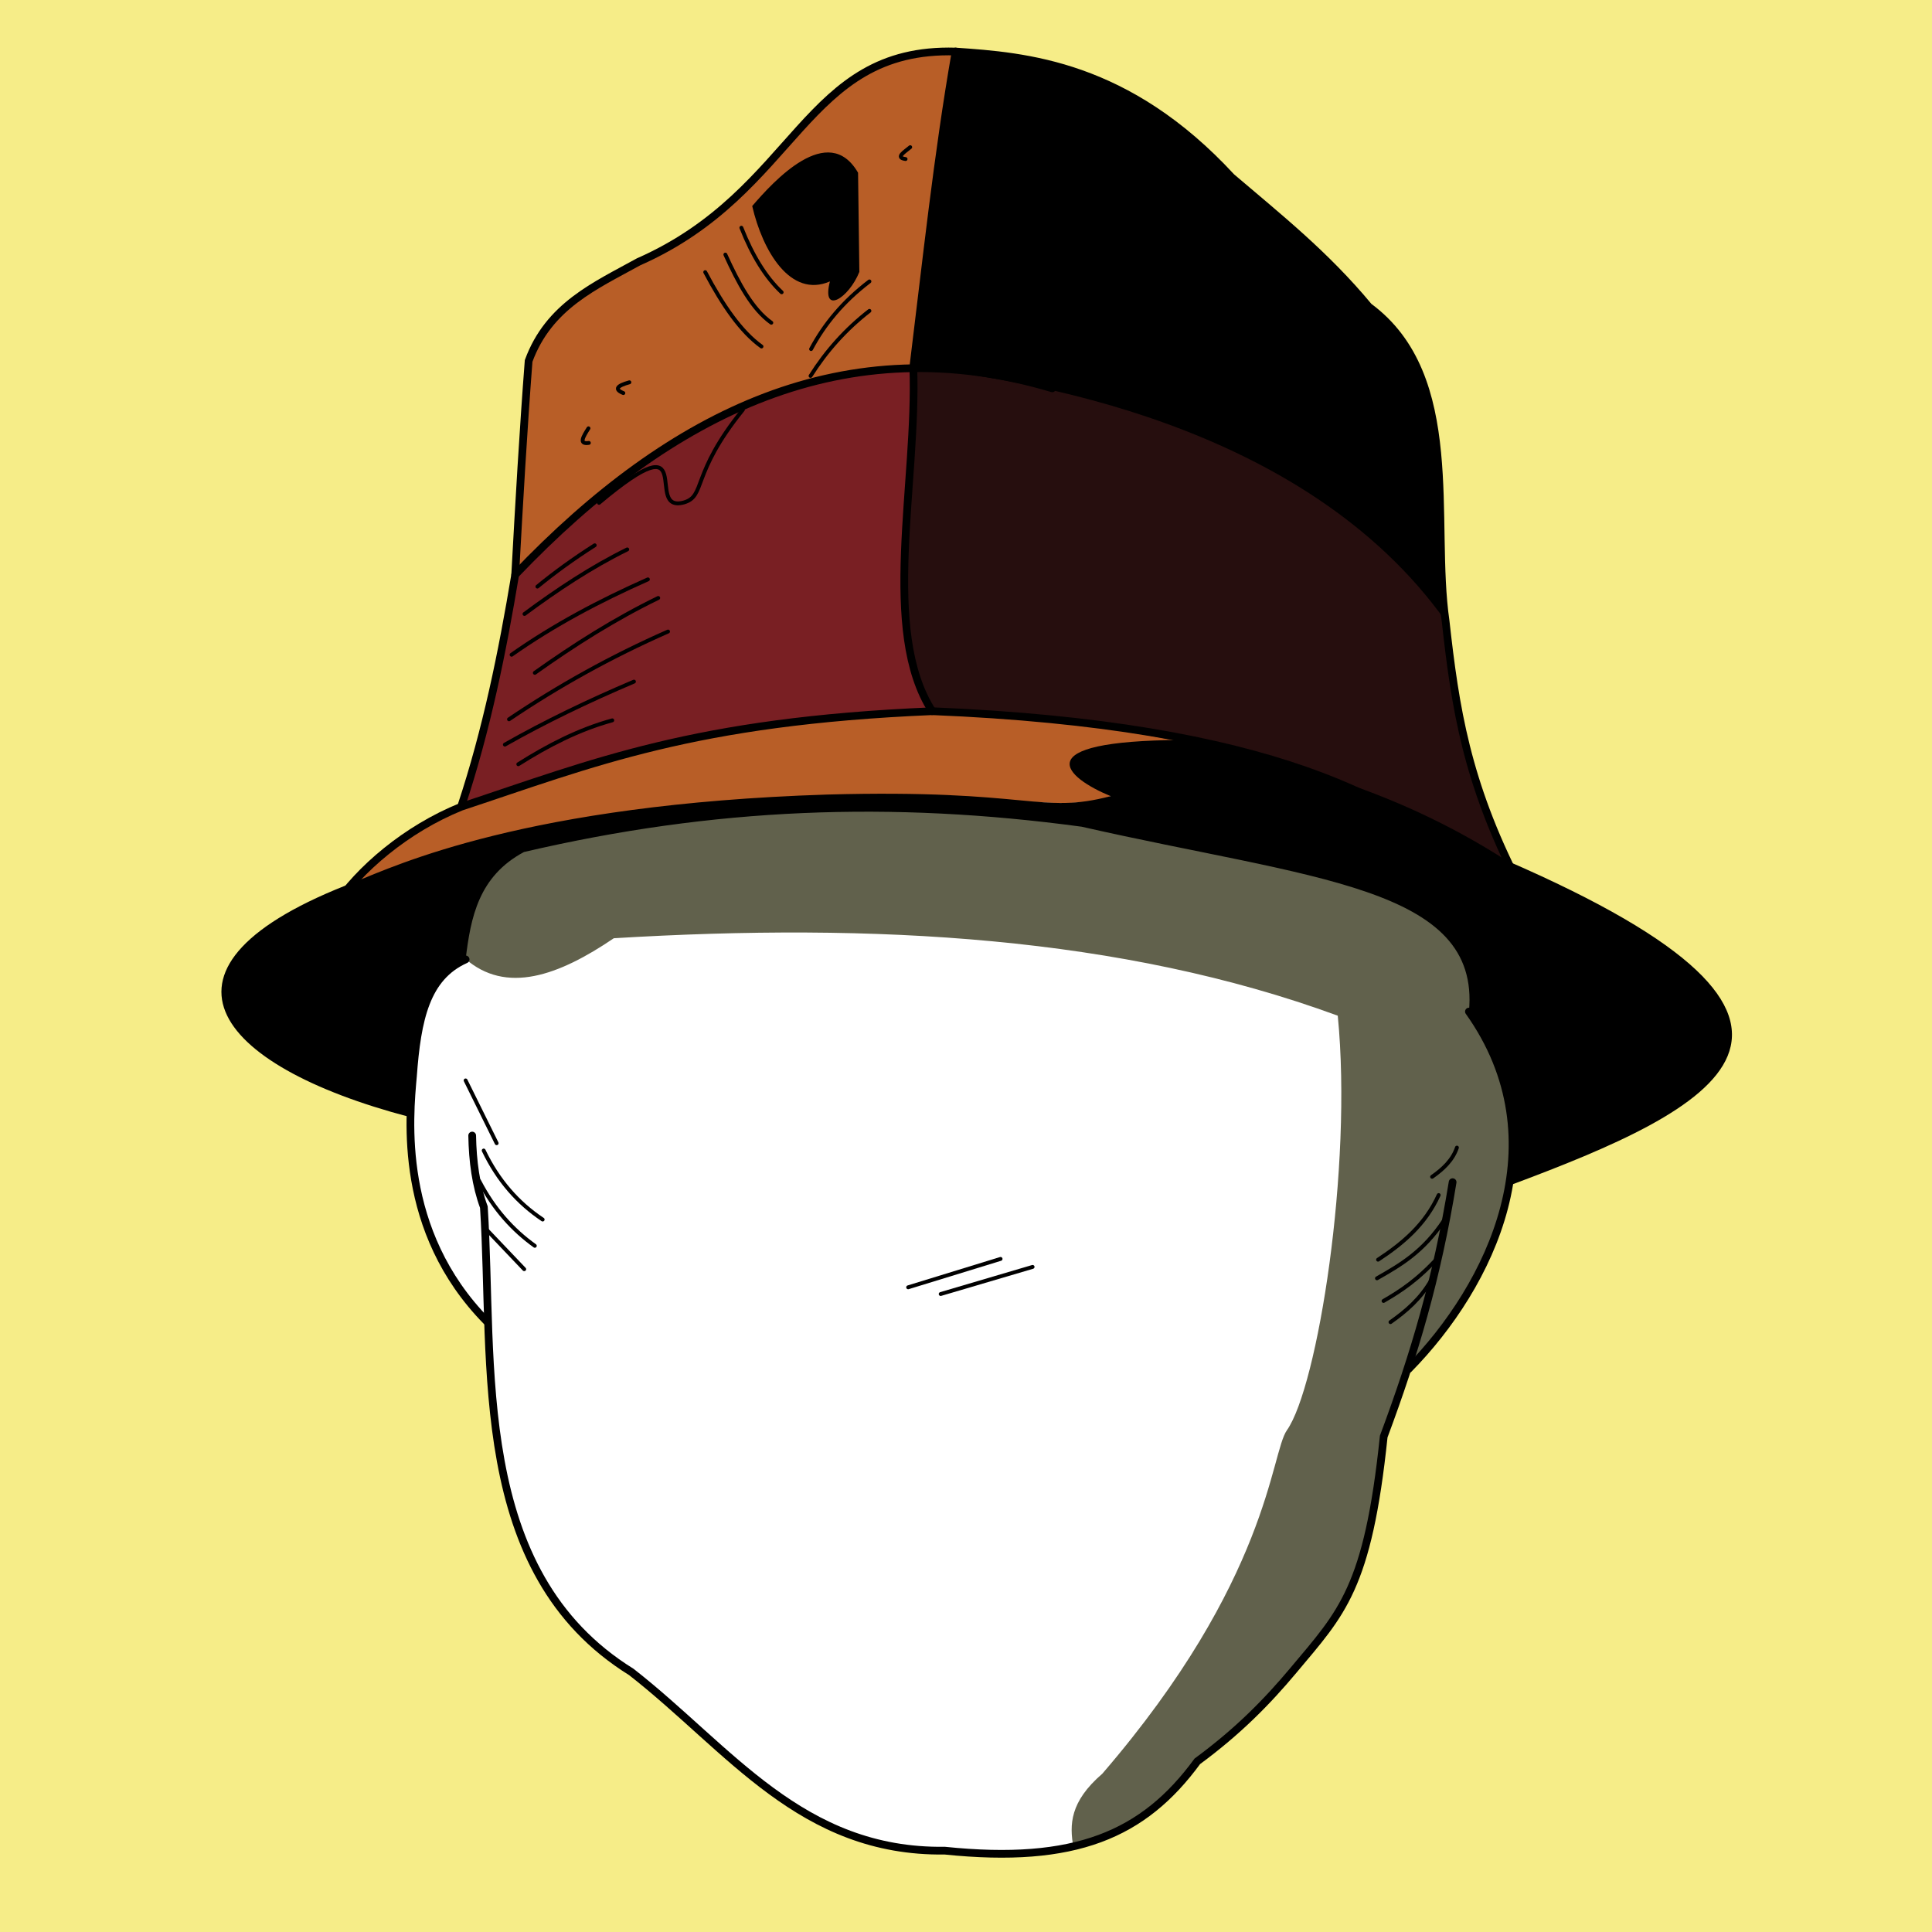
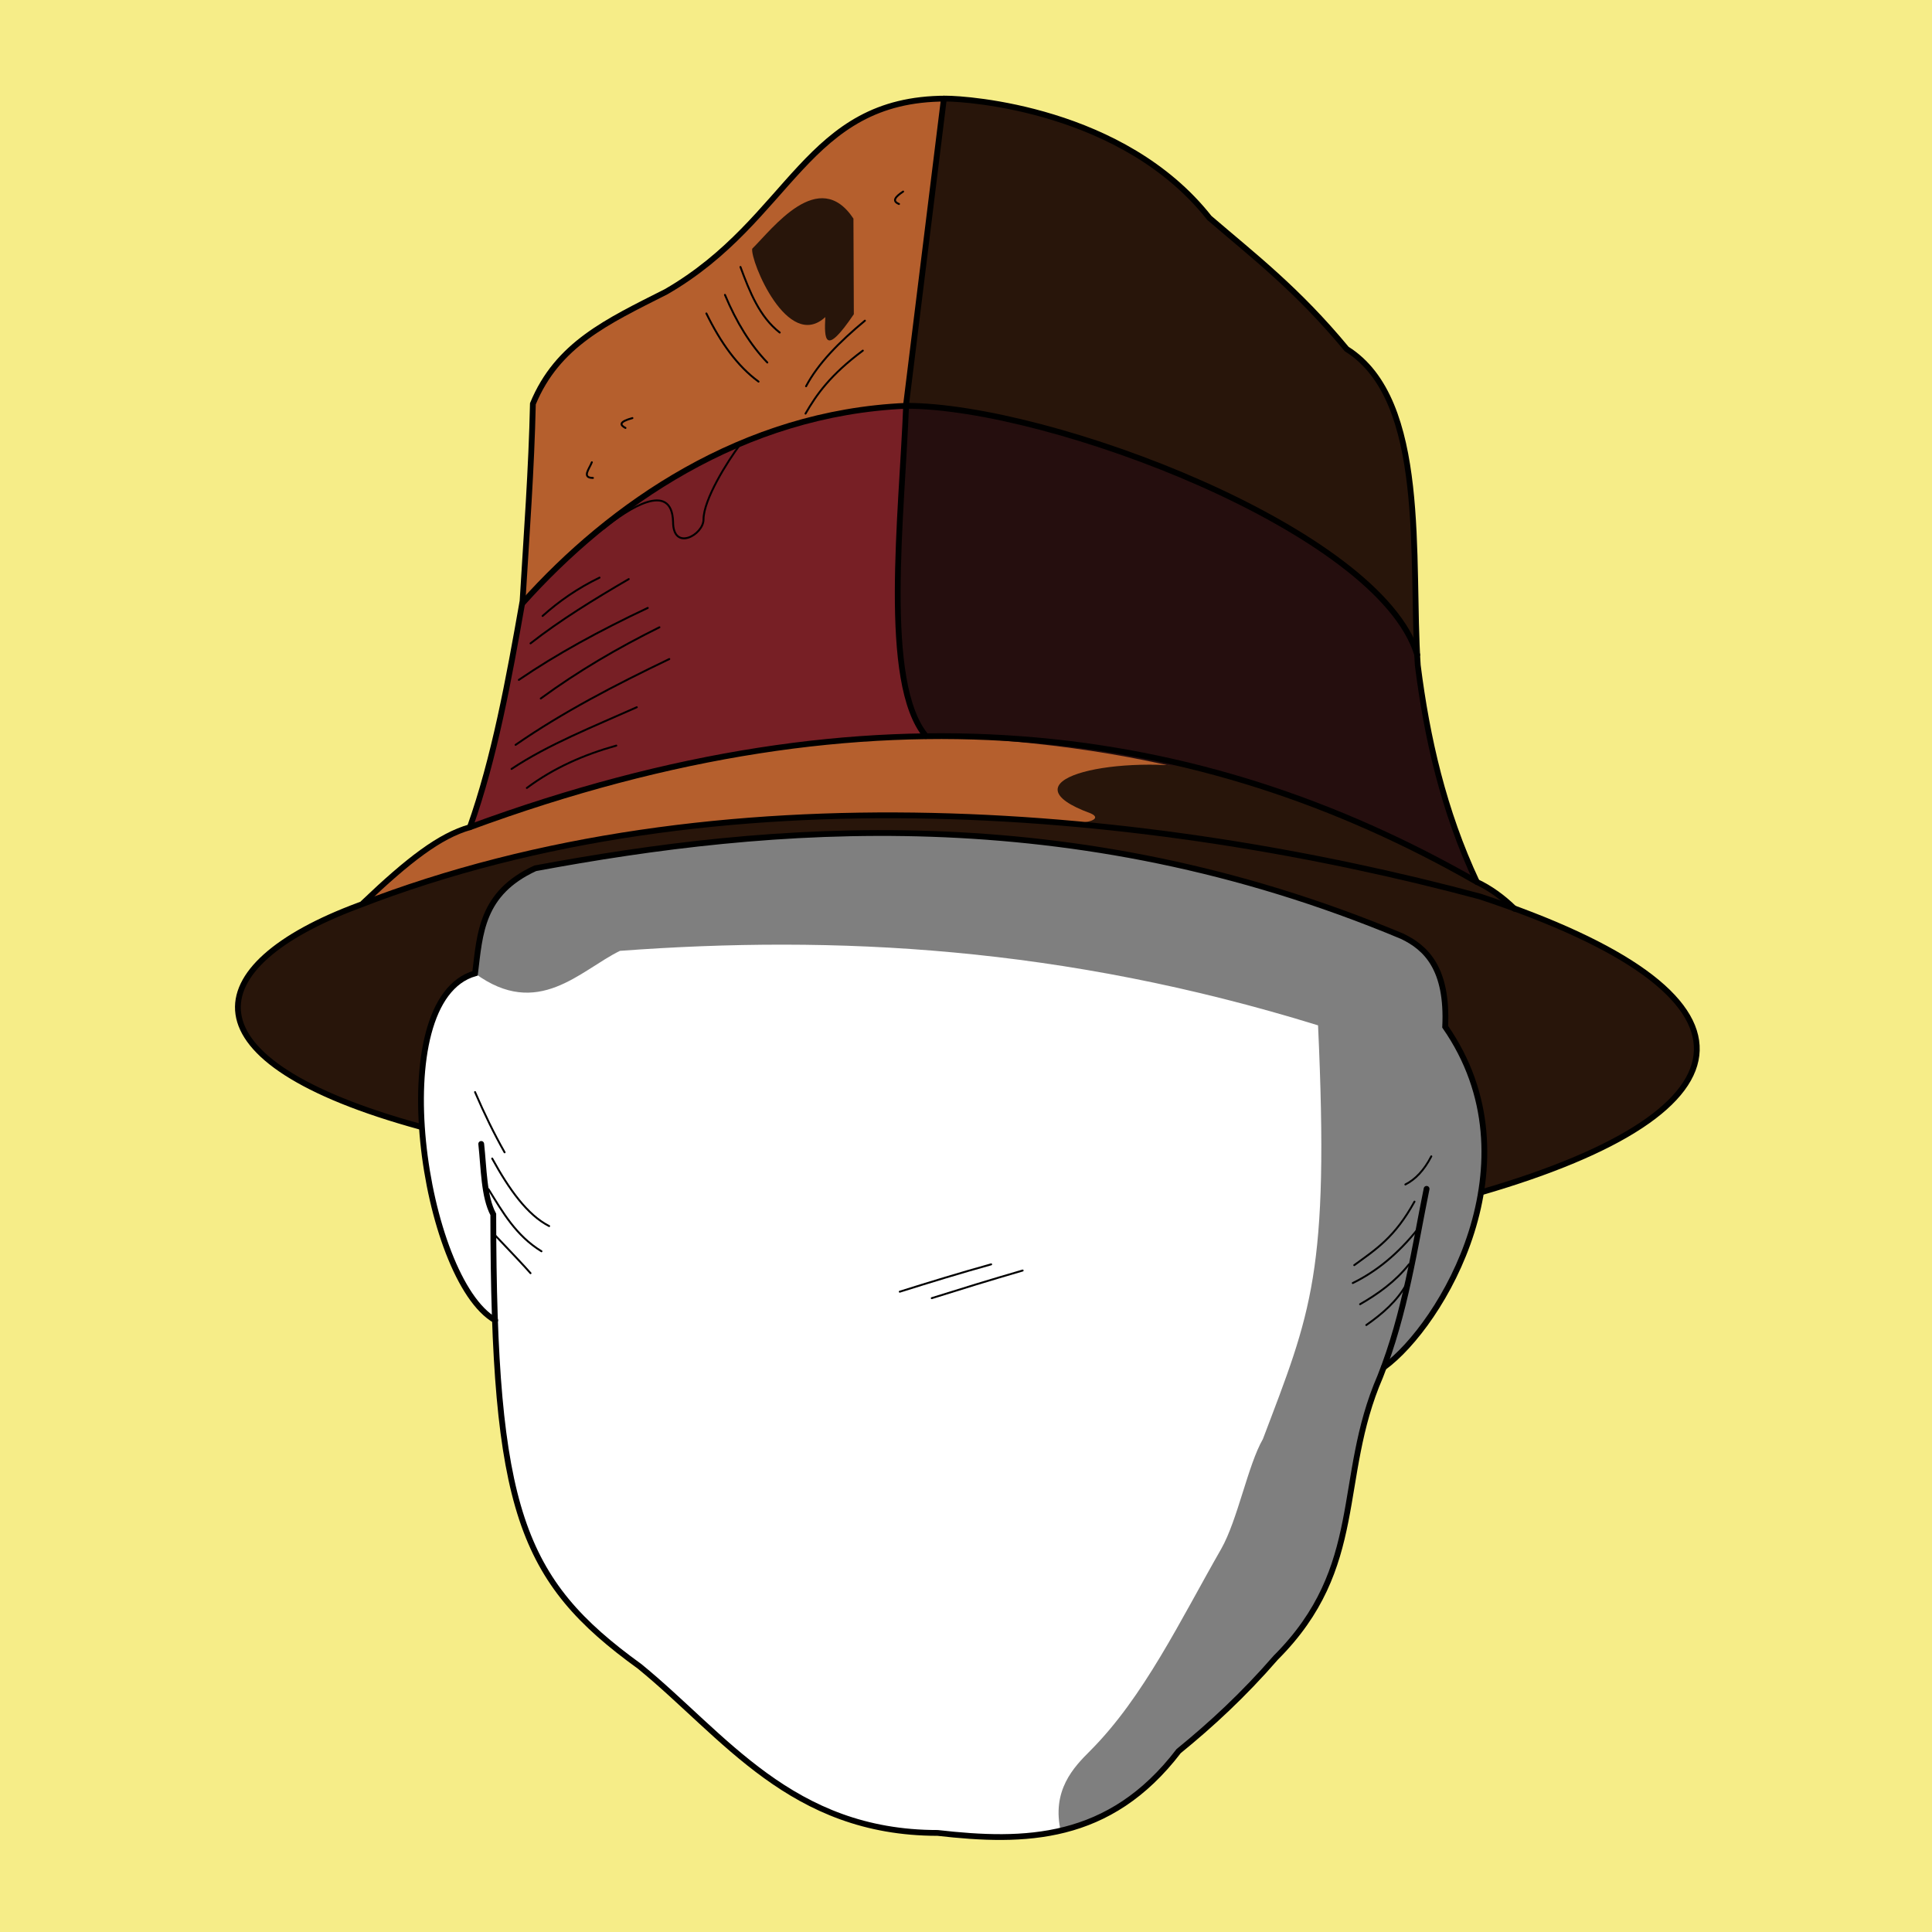
- <svg xmlns="http://www.w3.org/2000/svg" version="1.1" viewBox="-22.5 30 250 250">
-   <path fill="#F6ED88" stroke="none" fill-rule="evenodd" d="M-22.5,30 h250 v250 h-250Z  M 30.604,174.171 c -32.931,-8.968 -28.204,-21.755 -7.812,-29.446 2.732,-3.238 5.842,-6.414 14.426,-10.488 2.146,-5.98 4.686,-16.112 6.949,-29.867 0.42,-9.364 1.192,-18.416 1.737,-27.662 1.302,-5.618 9.649,-10.858 17.253,-14.276 15.462,-7.678 20.312,-26.735 37.588,-25.859 12.921,0.576 25.222,4.075 35.683,16.25 6.663,5.196 12.868,10.637 17.773,16.771 11.832,8.325 8.652,24.002 9.773,37.573 1.353,12.548 3.559,24.402 8.883,34.964 43.388,18.751 31.262,29.506 0.151,40.762 -2.183,9.292 -6.242,17.578 -13.252,24.281 l -3.203,8.714 c -1.829,17.766 -4.869,21.721 -9.733,28.008 -3.807,4.921 -7.972,8.747 -14.388,14.02 -9.926,13.306 -21.542,12.085 -33.088,11.462 C 82.177,269.801 72.874,257.588 59.989,247.002 40.704,234.276 42.3,216.134 40.491,200.987 32.622,193.115 30.49,183.219 30.604,174.171 Z" />
+ <svg xmlns="http://www.w3.org/2000/svg" version="1.1" viewBox="0 0 500 500">
  <g stroke="none">
-     <path fill="#791F23" d="m37.217 134.236c3.029-9.711 5.34-19.802 6.949-29.867 13.202-14.204 29.122-25.619 51.516-26.861-0.144 14.364-3.707 35.879 2.472 44.367-21.583 0.721-42.027 5.047-60.937 12.361z" />
-     <g fill="#B85E27">
-       <path d="M101.159 36.669C98.485 49.881 97.862 63.977 95.682 77.508 70.858 79.259 57.088 91.415 44.166 104.369L45.904 76.706C52.025 63.822 60.97 66.785 72.697 55.392 84.169 44.874 86.931 36.351 101.159 36.669Z" />
-       <path d="m22.584 144.481c4.349-3.74 8.497-7.961 14.633-10.245 14.921-5.425 30.74-9.8 44.879-11.31 14.977-1.6 30.1-0.43 50.196 3.158-10.157 3.293-13.484 2.383-11.069 6.937-4.275 1.934-14.345 0.18-22.133-0.121-25.167-0.224-50.459 1.07-76.506 11.582z" />
+     <g fill="#F6ED88" fill-rule="evenodd">
+       <path d="M0 0H500V500H-500ZM128.3 342.29c-11.98-7.86-17.74-33.72-19.35-50.49-72.64-20.64-48.83-46.29-14.93-58.11 8.49-7.41 15.97-16.09 27.59-19.6 6.11-18.52 10.57-38.08 13.63-58.53 0.91-17.02 2.52-34.03 2.67-51.05 6.15-15.74 20.91-22.29 35.12-29.42 30.79-17.78 35.91-49.55 71.25-49.55 18.98 0 50.69 8.59 68.69 30.87 11.65 10.11 22.63 18.37 35.55 33.94 20.96 13.85 16.64 51.44 18.04 77.23 0.3 10.41 5.01 38.59 15.64 60.68 3.57 1.92 6.96 4.06 9.76 6.95 27.33 9.72 47.19 22.56 47.19 35.97 0 17.65-29.42 29.62-55.68 37.36-3.93 17.89-11.51 34.49-25.14 44.88-9.52 19.82-7.76 44.04-17.04 60.85-6.03 10.91-16.89 22.23-36.25 38.94-19.48 25.36-44.81 22.94-62.37 21.17-41.26-0.84-58.78-29.53-77.07-43.18-18.82-12.44-27.94-27.03-31.91-42.35-4.28-16.5-5.18-33.5-5.37-46.53z" />
    </g>
-     <path fill="#260e0e" d="M172.896 142.379C150.428 127.626 123.82 123.874 98.155 121.875 91.708 112.262 95.796 92.319 95.682 77.508 106.318 76.515 147.016 81.85 164.561 110.369c0.875 7.687 1.842 17.088 8.335 32.01z" />
-     <path fill="#1f1f00" fill-opacity="0.7" d="m37.642 154.007c0.317-6.056 2.09-11.381 7.616-13.978 23.244-6.111 48.424-6.578 74.186-3.374 32.061 4.905 50.873 8.764 49.002 24.304 12.352 17.977-2.078 40.253-8.69 46.214l-3.203 8.714c-1.221 15.544-4.593 23.064-12.816 31.617-3.154 3.281-6.494 6.96-11.306 10.411-3.86 5.693-9.326 9.228-16.036 11.092-0.511-2.885-0.468-5.858 3.742-9.488 21.665-25.149 21.769-41.445 23.895-44.458 3.949-5.598 8.512-33.95 6.574-53.63-27.976-10.266-59.926-12.063-93.678-10.023-7.117 4.827-13.938 7.327-19.286 2.599z" />
-     <g fill="#000000">
-       <path d="m154.615 69.691c11.331 7.325 8.124 26.451 9.946 40.679-18.309-25.76-54.748-31.314-68.879-32.861 1.677-13.673 3.203-27.405 5.477-40.839 11.793 0.415 23.64 3.46 35.683 16.25 6.745 4.934 12.258 10.854 17.773 16.771z" />
-       <path d="m30.469 174.527c-25.412-6.671-35.725-19.54-7.05-30.407 5.373-2.145 22.172-10.055 61.065-11.304 26.479-0.734 27.541 2.612 36.74 0.205-5.837-2.4-11.258-7.162 9.205-7.271 12.886 2.878 26.79 5.855 42.024 15.613 49.107 21.288 27.031 32.109 0.424 42.016 1.336-7.912-0.219-15.715-5.297-22.482 1.528-16.215-20.259-17.125-50.113-23.921-24.589-3.326-47.574-2.471-72.163 3.274-5.853 3.124-6.898 8.422-7.55 13.898-8.222 4.436-5.772 13.213-7.283 20.379z" />
-       <path d="m74.835 56.661c2.728-3.171 9.822-10.993 13.698-4.31l0.167 12.829c-1.347 3.398-4.941 5.674-3.809 1.236-5.113 2.209-8.712-3.937-10.056-9.755z" />
+     <g fill="#B55F2D">
+       <path d="m135.24 155.55 2.94-51.32c8.94-19.4 21.7-22.22 33.68-28.46 15.38-9.67 27.68-23.56 31.28-27.8 9.33-10.98 22.27-22.73 41.28-21.91-3.57 25.13-6.46 52.3-9.69 78.45-47.77 3.4-76.13 27.66-99.48 51.04z" />
+       <path d="m93.81 233.86c8.97-6.8 16.16-15.8 27.55-19.58 69.76-25.71 132.03-28.97 190.67-15.43l-9.89 17.24C234.98 209.89 167.65 205.26 93.81 233.86Z" />
+     </g>
+     <g fill="#771F25">
+       <path d="m121.36 214.28c6.63-20.01 10-39.22 13.89-58.21 18.85-19.89 53.56-50.13 99.47-51.56-2.91 47.51-5.06 72.38 4.91 85.99-43.57 1.55-81.99 11.36-118.27 23.78z" />
+     </g>
+     <g fill="#250E0E">
+       <path d="m239.64 190.5c-12.13-16.57-5.81-57.85-4.91-85.99 54.64 5.13 131.54 39.91 132.17 68.28 3.84 18.83 5.75 38.47 15.24 54.94C337.62 206.77 303.09 192.77 239.64 190.5Z" />
+     </g>
+     <g style="fill-opacity:0.5;fill:#000">
+       <path d="m122.94 251.9c1.52-9.7 0.14-19.9 15.58-27.19 75.14-16.22 152.29-10.29 213.93 12.95 10.78 5.02 23.2 7.29 21.54 28.06 24.33 32.96 1.47 74.74-15.69 87.69-17.85 43.07 5.06 48.91-53.29 99.79-8.99 12.19-19.43 17.81-30.43 20.98-2.56-10.81 3.33-16.85 7.55-21.07 13.83-13.83 23.4-33.89 33.92-52.26 4.24-7.45 6.93-21.74 10.79-28.43 12.45-32.85 17.23-42.76 14.27-107.06-66.24-20.47-124.97-23.4-180.67-19.28-10.34 5.07-21.19 17.82-37.51 5.84z" />
+     </g>
+     <g fill="#28150A">
+       <path d="m244.28 25.52c-3.54 25.54-6.4 53.25-9.63 79.42 50.05 2.4 129.64 39.01 132.24 67.85-0.97-24.59 1.03-70.81-18.08-82.84C339.23 79.28 322.56 62.85 313.77 56.66 293.64 32.51 260.54 25.21 244.28 25.52Z" />
+       <path d="M108.95 291.8C73.31 281.78 60.53 269.73 61.41 259.39 62.28 249.19 77.24 241.25 93.81 233.86 150.54 211.39 211.4 208.76 276.88 212.89c4.91 0.31 8.42-0.99 5.46-2.36-22.97-8.37 4.54-15.25 28.73-11.66 18.78 5.19 46.56 16.21 71.13 29.38 4.38 2.24 7.16 4.12 9.76 6.95 26.3 9.14 46.06 23.23 47.42 34.69 1.51 12.72-13.6 25.13-55.92 38.63 2.1-15.73 0.03-30.6-9.45-42.81 0.91-10.06-1.29-18.77-11.91-23.81-73.98-30.28-148.59-32.21-223.57-17.2-14.52 6.99-14.14 17.3-15.58 27.19-15.15 4.74-13.6 30.57-13.99 39.9z" />
+       <path d="m213.59 82.05c-0.29 5.64-0.21 10.49 7.38-0.73l-0.1-24.75c-8.96-13.5-20.92 2.59-26.2 7.8-0.51 3.14 9.16 26.71 18.93 17.68z" />
    </g>
  </g>
-   <g fill="none" stroke="#000000" stroke-width="0.5" stroke-linecap="round">
-     <g>
-       <path d="m95.014 196.577l11.960-3.675" />
-       <path d="m99.224 197.445l11.893-3.508" />
-       <path d="m37.75,169.806l4.016,8.126" />
-       <path d="m40.089 178.877c1.859 3.889 4.448 6.804 7.63 8.93" />
-       <path d="m46.704 191.209c-2.809-2.017-5.277-4.694-7.205-8.41" />
-       <path d="m 45.334 194.233-5.174-5.433" />
-       <path d="m162.813 182.279c1.448-1.013 2.672-2.172 3.213-3.78" />
-       <path d="m155.821 193.004c3.183-2.095 6.096-4.52 7.843-8.363" />
-       <path d="m157.427 201.083c2.003-1.41 3.928-3.047 5.315-5.504" />
-       <path d="m155.679 195.414c3.023-1.722 5.975-3.411 8.693-7.512" />
-       <path d="m156.529 198.343c2.2-1.277 4.456-2.722 7.276-5.859" />
+   <g fill="none" stroke="#000" stroke-linecap="round">
+     <g stroke-width="0.5">
+       <g>
+         <path d="m126.43 307.77c3.66 5.94 7.11 12.02 13.7 16.06" />
+         <path d="m122.94 282.63c2.38 5.55 4.92 10.76 7.65 15.59" />
+         <path d="m127.38 299.83c4.39 8.01 9.11 14.61 14.74 17.48" />
+         <path d="m137.3 329.5c-1.45-1.68-4.89-5.31-9.45-10.11" />
+         <path d="m232.86 334.29c7.83-2.46 15.69-4.87 23.65-7.08" />
+         <path d="m241.14 335.96c7.57-2.38 15.32-4.77 23.52-7.15" />
+         <path d="m353.6 342.92c4.1-2.86 8.02-6.24 10.41-10.61" />
+         <path d="m351.99 337.53c4.58-2.63 9.18-5.9 12.65-10.32" />
+         <path d="m350.1 332.05c6.07-2.97 11.74-7.55 16.91-14.08" />
+         <path d="m366.07 310.98c-5.12 9.29-9.95 12.31-15.59 16.44" />
+         <path d="m363.71 306.54c2.58-1.3 4.84-3.66 6.71-7.28" />
+       </g>
+       <g>
+         <path d="m140.42 159.41c4.25-3.81 9.07-7.18 14.74-9.92" />
+         <path d="m137.3 166.5c7.63-5.97 16.38-11.37 25.42-16.63" />
+         <path d="m134.28 175.95c9.63-6.58 20.88-12.75 33.36-18.62" />
+         <path d="m139.95 180.77c9.67-7.09 19.98-13.11 30.71-18.43" />
+         <path d="m133.43 192.77c12.2-8.46 25.82-15.51 39.78-22.21" />
+         <path d="m132.39 199c9.52-6.35 21.21-10.96 32.41-15.97" />
+         <path d="m136.35 203.92c6.95-5.19 14.78-8.62 23.15-10.96" />
+         <path d="m153.17 119.63c-0.64 1.69-2.71 4.03 0.28 4.06" />
+         <path d="m161.87 110.75c-1.5-0.78-1.67-1.6 1.8-2.55" />
+         <path d="m232.66 52.79c-1.95-0.77-0.86-1.94 1.07-3.21" />
+         <path d="M196.31 98.76C190.86 94.78 186.48 88.65 182.81 81.12" />
+         <path d="m191.63 69.09c2.41 6.51 4.95 12.9 10.16 16.97" />
+         <path d="m187.62 76.31c2.95 7.06 6.58 12.94 10.96 17.51" />
+         <path d="m208.47 107.04c2.83-4.91 6.38-9.99 14.83-16.3" />
+         <path d="m223.84 82.99c-6.63 5.5-12.15 11.11-15.23 16.97" />
+         <path d="m156.22 136.8c6.37-5.2 17.65-12.5 17.97-1.76 0 7.75 7.88 3.38 7.88-0.61 0-5.1 6.08-14.89 9.56-19.5" />
+       </g>
    </g>
-     <g>
-       <path d="m44.567 128.891c3.843-2.43 7.83-4.492 12.161-5.679" />
-       <path d="m42.83 126.352c5.196-2.95 10.796-5.647 16.704-8.152" />
-       <path d="M63.944 111.719C56.584 114.96 49.744 118.768 43.364 123.078" />
-       <path d="m62.675 107.376c-5.622 2.731-10.88 6.069-15.969 9.689" />
-       <path d="m61.338 104.97c-6.242 2.768-12.198 5.92-17.64 9.755" />
-       <path d="m58.666 101.095c-4.634 2.279-9.017 5.186-13.297 8.352" />
-       <path d="m54.456 100.56c-2.8 1.782-5.24 3.564-7.417 5.345" />
-       <path d="M53.696 87.312C52.33 87.521 52.985 86.475 53.649 85.423" />
-       <path d="m58.161 80.863c-1.229-0.498-0.793-0.959 0.78-1.394" />
-       <path d="m94.68 50.581c-1.384-0.195-0.124-0.92 0.601-1.537" />
-       <path d="m68.755 65.214c2.232 4.224 4.607 7.707 7.283 9.622" />
-       <path d="m78.644 67.82c-2.053-1.927-3.782-4.732-5.212-8.352" />
-       <path d="m82.386 78.644c2.019-3.196 4.529-6.024 7.617-8.419" />
-       <path d="m90.003 66.416c-3.406 2.59-5.836 5.54-7.55 8.753" />
-       <path d="M77.308 71.762C74.836 70.018 73.04 66.622 71.361 62.942" />
-       <path d="m73.634 83.013c-6.776 8.374-4.758 11.188-7.661 12.01-5.277 1.414 2.216-11.017-10.961 0.047" />
-     </g>
-     <g stroke-width="1">
-       <path d="m38.601 176.94c0.057 3.331 0.476 6.464 1.512 9.26 1.302 20.404-1.834 47.179 19.087 60.155 12.726 9.947 21.971 23.376 40.558 23.119 16.845 1.739 25.717-2.052 32.674-11.559 5.269-3.878 9.016-7.688 12.45-11.792 6.236-7.453 9.623-10.566 11.671-30.236 3.975-10.67 6.893-20.471 8.915-32.916" />
-       <path d="M40.491 200.987C28.954 189.27 30.469 174.527 30.936 169.248c0.539-7.36 1.692-12.817 6.815-15.101" />
-       <path d="m159.756 207.173c10.618-10.796 19.783-29.474 7.822-46.277" />
-       <path d="M44.166 104.369C64.497 83.069 87.082 72.324 113.656 80.248" />
-       <path d="m37.217 134.236c3.26-9.851 5.281-19.84 6.949-29.867 0.512-9.355 1.049-18.66 1.737-27.662 2.615-7.135 8.616-9.724 14.232-12.829 20.65-9.098 21.317-27.784 41.023-27.209 9.085 0.617 22.18 1.626 35.683 16.25 6.015 5.137 12.098 9.934 17.773 16.771 12.238 9.025 8.068 27.758 9.946 40.679 1.247 11.254 2.713 20.769 9.353 33.783" />
-       <path d="m20.751 147.352c3.179-4.829 9.312-10.086 16.437-12.963 17.148-5.674 30.037-11.058 60.937-12.361 43.575 1.79 61.373 11.444 71.935 21.851" />
-       <path d="m101.159 36.669c-2.349 13.482-3.792 27.191-5.477 40.839 0.542 15.043-4.277 34.072 2.443 44.52" />
+     <g stroke-width="1.5">
+       <g>
+         <path d="m121.61 214.08c6.37-17.91 10.05-38.18 13.63-58.53 1.03-17.08 2.31-34.3 2.67-51.05 6.35-15.37 19.07-21.21 34.48-29 32.6-18.82 35.98-49.98 72.43-49.98 5.52 0 45.92 2.67 68.15 30.87 11.54 9.91 22.8 18.53 35.55 33.94 21.1 13.21 16.57 54.43 18.4 81.85 2.37 18.74 6.64 37.65 15.28 56.06" />
+         <path d="m244.28 25.52-9.76 78.98C233.43 133.35 228.07 176.62 239.64 190.5" />
+         <path d="m135.26 156.07c22.76-25.44 56.91-49.25 99.29-51.05 36.99 0 122.42 32.13 132.23 64.45" />
+         <path d="m94.02 233.68c11.66-11.13 19.84-17.41 27.59-19.6 104.62-38.52 188.7-27.01 260.59 14.17 3.36 1.56 6.74 3.98 9.76 6.95" />
+         <path d="M108.78 291.59C46.53 274.54 50.79 249.98 92.79 234.35 186 198.11 298.8 209.45 383.03 232.02c76.57 25.31 72.92 55.44 0.3 76.55" />
+       </g>
+       <g>
+         <path d="m124.54 296.05c0.7 6.38 0.66 13.59 3.12 18.24 0.09 76.37 7.06 94.7 37.89 116.98 21.96 17.93 39.2 43.09 77.11 43.09 22.48 2.56 44.45 2.26 62.37-21.17 8.38-6.82 16.76-14.53 25.14-24.19 23.57-23.57 15.52-46.18 27.03-72.76 6.46-16.22 8.99-33.82 12-48.57" />
+         <path d="m128.16 341.7c-18.54-10.55-29.48-82.9-5.21-89.8 1.26-10.24 1.56-20.76 15.58-27.19 60.38-11.22 138.31-18.38 224.29 17.57 6.25 2.96 11.91 8.42 11.19 23.44 24.36 35.07-0.9 77.23-15.87 88.15" />
+       </g>
    </g>
  </g>
</svg>
